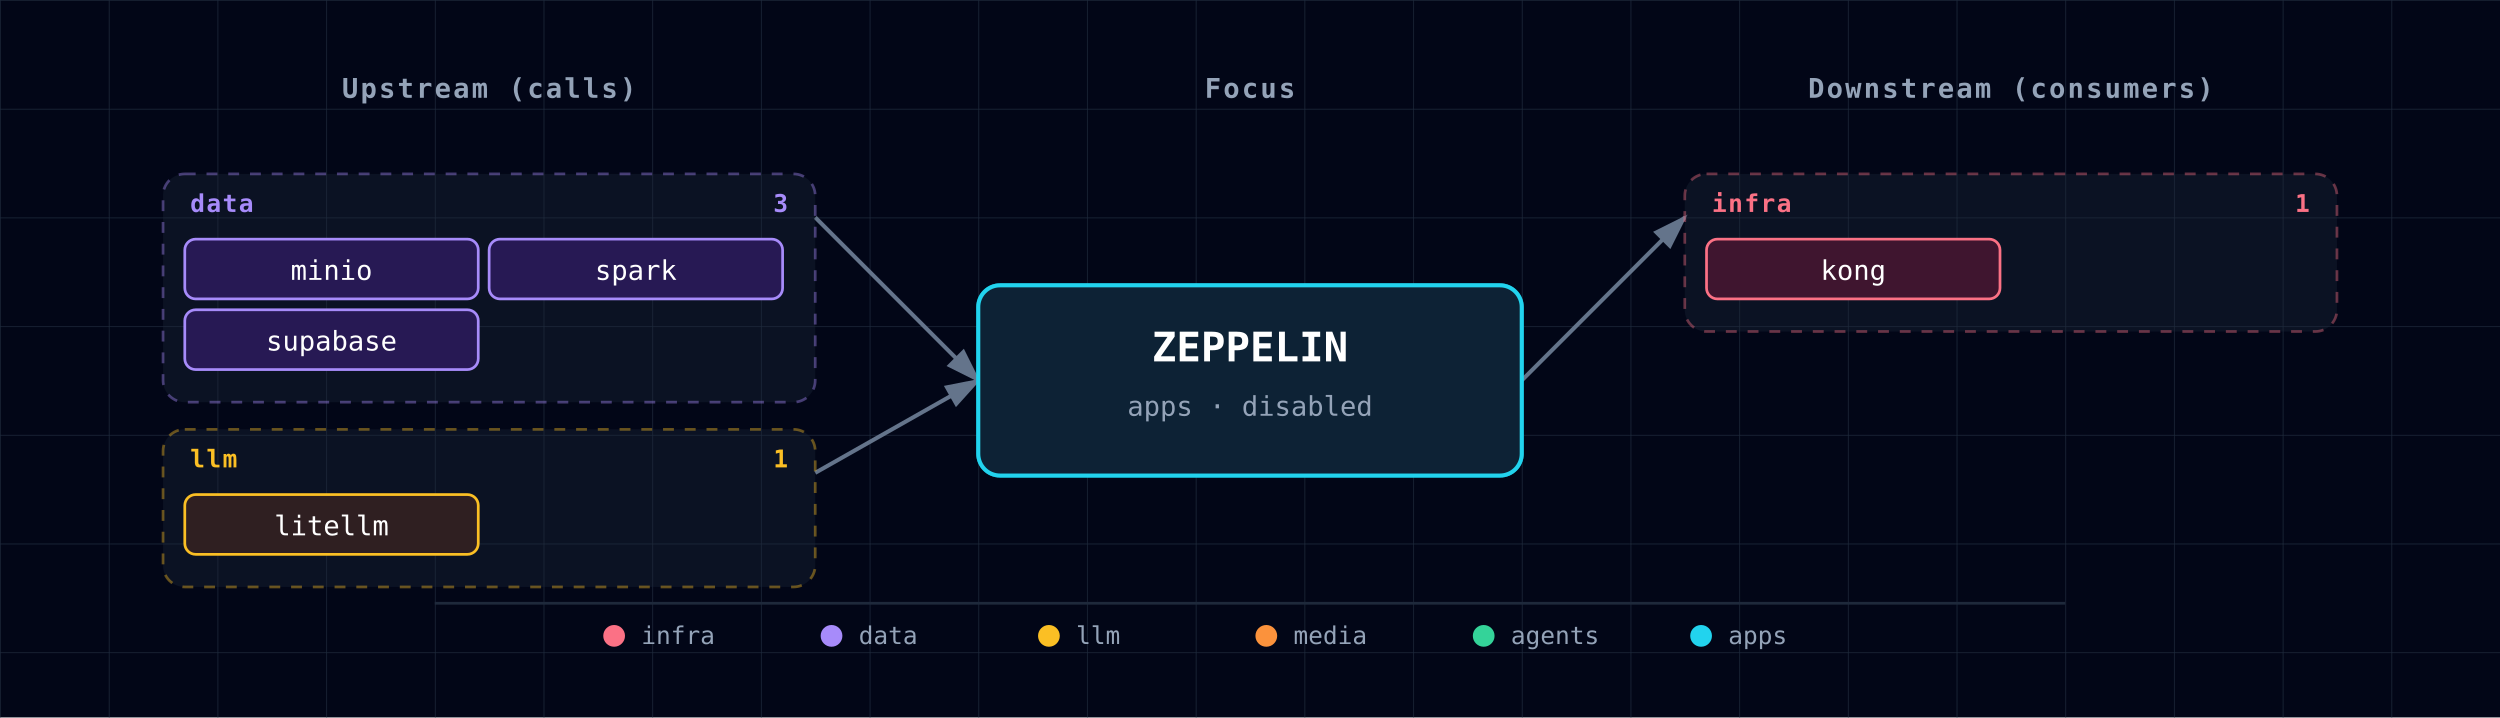
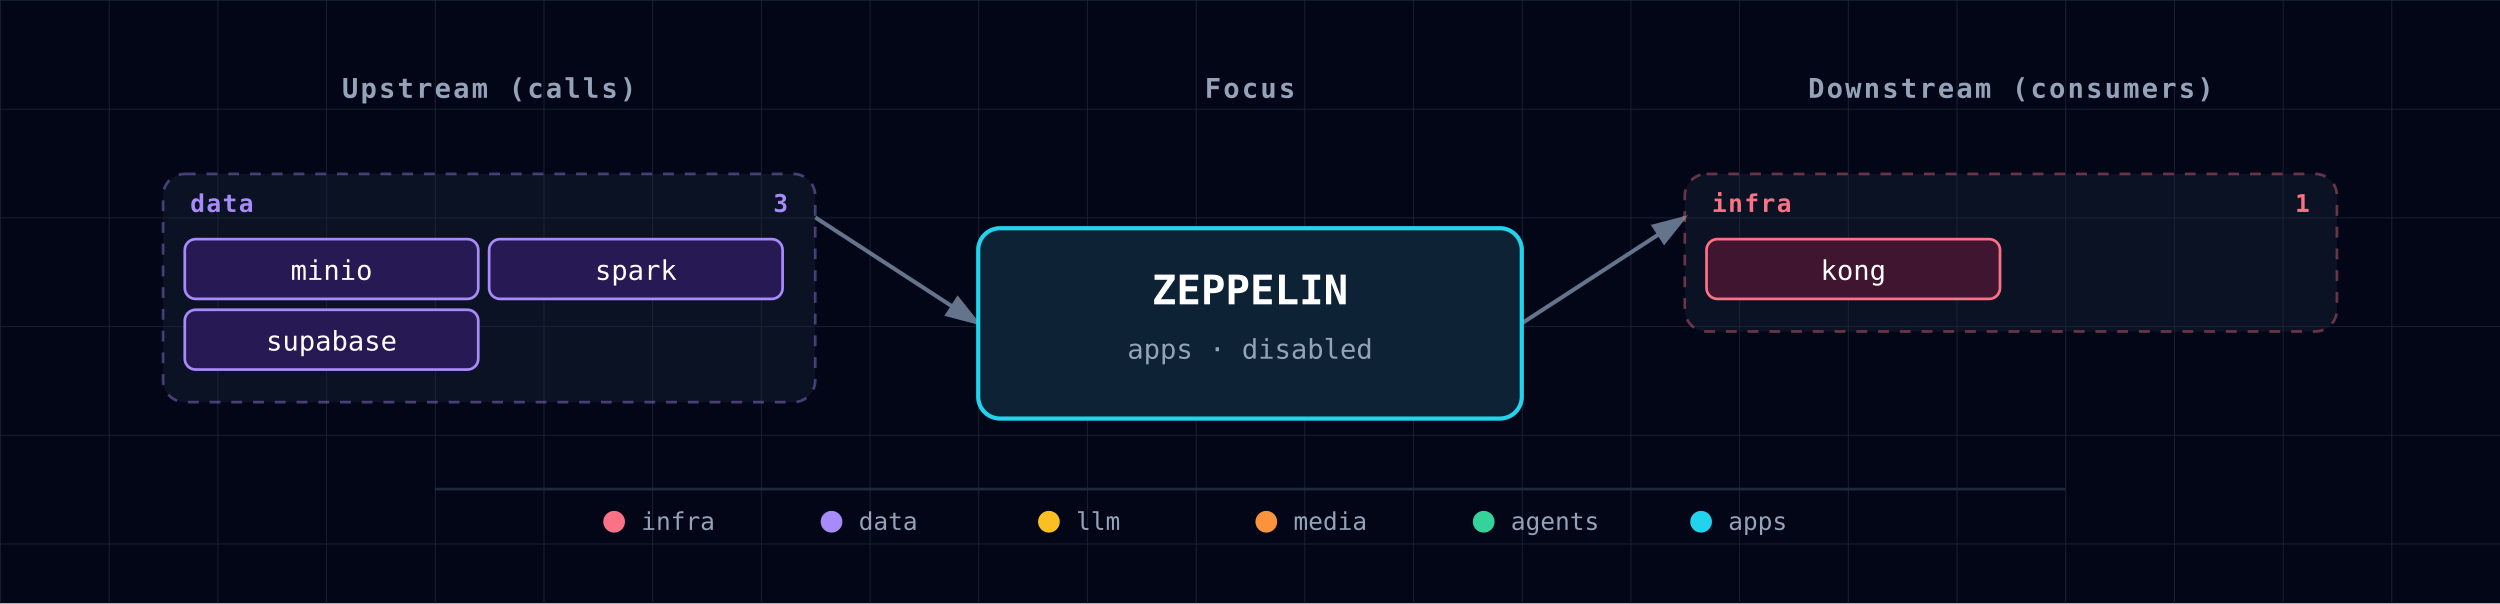
- <svg xmlns="http://www.w3.org/2000/svg" viewBox="0 0 920 264" font-family="'JetBrains Mono', 'Fira Code', Menlo, Consolas, monospace">
+ <svg xmlns="http://www.w3.org/2000/svg" viewBox="0 0 920 222" font-family="'JetBrains Mono', 'Fira Code', Menlo, Consolas, monospace">
  <defs>
    <pattern id="grid" width="40" height="40" patternUnits="userSpaceOnUse">
      <path d="M 40 0 L 0 0 0 40" fill="none" stroke="#1e293b" stroke-width="0.5" />
    </pattern>
    <marker id="arrowhead" markerWidth="9" markerHeight="6" refX="8" refY="3" orient="auto">
      <polygon points="0 0, 9 3, 0 6" fill="#64748b" />
    </marker>
    <filter id="focus-glow" x="-50%" y="-50%" width="200%" height="200%">
      <feGaussianBlur in="SourceAlpha" stdDeviation="6" />
      <feFlood flood-color="#22d3ee" flood-opacity="0.6" />
      <feComposite in2="SourceAlpha" operator="in" />
      <feMerge>
        <feMergeNode />
        <feMergeNode in="SourceGraphic" />
      </feMerge>
    </filter>
  </defs>
-   <rect width="920" height="264" fill="#020617" />
-   <rect width="920" height="264" fill="url(#grid)" />
+   <rect width="920" height="222" fill="#020617" />
+   <rect width="920" height="222" fill="url(#grid)" />
  <text x="180" y="36" fill="#94a3b8" font-size="10" font-weight="600" text-anchor="middle" letter-spacing="0.08em">Upstream (calls)</text>
  <text x="460" y="36" fill="#94a3b8" font-size="10" font-weight="600" text-anchor="middle" letter-spacing="0.08em">Focus</text>
  <text x="740" y="36" fill="#94a3b8" font-size="10" font-weight="600" text-anchor="middle" letter-spacing="0.08em">Downstream (consumers)</text>
-   <line x1="300" y1="80" x2="360" y2="140" stroke="#64748b" stroke-width="1.5" marker-end="url(#arrowhead)" />
-   <line x1="300" y1="174" x2="360" y2="140" stroke="#64748b" stroke-width="1.5" marker-end="url(#arrowhead)" />
-   <line x1="560" y1="140" x2="620" y2="80" stroke="#64748b" stroke-width="1.5" marker-end="url(#arrowhead)" />
+   <line x1="300" y1="80" x2="360" y2="119" stroke="#64748b" stroke-width="1.5" marker-end="url(#arrowhead)" />
+   <line x1="560" y1="119" x2="620" y2="80" stroke="#64748b" stroke-width="1.5" marker-end="url(#arrowhead)" />
  <g>
    <g class="cluster">
      <rect x="60" y="64" width="240" height="84" rx="8" fill="rgba(30,41,59,0.35)" stroke="#a78bfa" stroke-width="1" stroke-dasharray="4,4" stroke-opacity="0.4" />
      <text x="70" y="78" fill="#a78bfa" font-size="9" font-weight="700" text-anchor="start" style="letter-spacing:0.06em;text-transform:uppercase;">data</text>
      <text x="290" y="78" fill="#a78bfa" font-size="9" font-weight="600" text-anchor="end">3</text>
    </g>
    <g>
      <rect x="68" y="88" width="108" height="22" rx="4" fill="#0f172a" />
      <rect x="68" y="88" width="108" height="22" rx="4" fill="rgba(76, 29, 149, 0.4)" stroke="#a78bfa" stroke-width="1" />
      <text x="122" y="103" fill="white" font-size="10" text-anchor="middle">minio</text>
    </g>
    <g>
      <rect x="180" y="88" width="108" height="22" rx="4" fill="#0f172a" />
      <rect x="180" y="88" width="108" height="22" rx="4" fill="rgba(76, 29, 149, 0.4)" stroke="#a78bfa" stroke-width="1" />
      <text x="234" y="103" fill="white" font-size="10" text-anchor="middle">spark</text>
    </g>
    <g>
      <rect x="68" y="114" width="108" height="22" rx="4" fill="#0f172a" />
      <rect x="68" y="114" width="108" height="22" rx="4" fill="rgba(76, 29, 149, 0.4)" stroke="#a78bfa" stroke-width="1" />
      <text x="122" y="129" fill="white" font-size="10" text-anchor="middle">supabase</text>
    </g>
-     <g class="cluster">
-       <rect x="60" y="158" width="240" height="58" rx="8" fill="rgba(30,41,59,0.35)" stroke="#fbbf24" stroke-width="1" stroke-dasharray="4,4" stroke-opacity="0.4" />
-       <text x="70" y="172" fill="#fbbf24" font-size="9" font-weight="700" text-anchor="start" style="letter-spacing:0.06em;text-transform:uppercase;">llm</text>
-       <text x="290" y="172" fill="#fbbf24" font-size="9" font-weight="600" text-anchor="end">1</text>
-     </g>
-     <g>
-       <rect x="68" y="182" width="108" height="22" rx="4" fill="#0f172a" />
-       <rect x="68" y="182" width="108" height="22" rx="4" fill="rgba(120, 53, 15, 0.3)" stroke="#fbbf24" stroke-width="1" />
-       <text x="122" y="197" fill="white" font-size="10" text-anchor="middle">litellm</text>
-     </g>
  </g>
  <g>
    <g class="cluster">
      <rect x="620" y="64" width="240" height="58" rx="8" fill="rgba(30,41,59,0.35)" stroke="#fb7185" stroke-width="1" stroke-dasharray="4,4" stroke-opacity="0.4" />
      <text x="630" y="78" fill="#fb7185" font-size="9" font-weight="700" text-anchor="start" style="letter-spacing:0.06em;text-transform:uppercase;">infra</text>
      <text x="850" y="78" fill="#fb7185" font-size="9" font-weight="600" text-anchor="end">1</text>
    </g>
    <g>
      <rect x="628" y="88" width="108" height="22" rx="4" fill="#0f172a" />
      <rect x="628" y="88" width="108" height="22" rx="4" fill="rgba(136, 19, 55, 0.4)" stroke="#fb7185" stroke-width="1" />
      <text x="682" y="103" fill="white" font-size="10" text-anchor="middle">kong</text>
    </g>
  </g>
  <g class="focus" filter="url(#focus-glow)">
-     <rect x="360" y="105" width="200" height="70" rx="8" fill="#0f172a" />
-     <rect x="360" y="105" width="200" height="70" rx="8" fill="rgba(8, 51, 68, 0.4)" stroke="#22d3ee" stroke-width="1.5" />
-     <text x="460" y="133" fill="white" font-size="15" font-weight="700" text-anchor="middle">ZEPPELIN</text>
-     <text x="460" y="153" fill="#94a3b8" font-size="10" text-anchor="middle">apps · disabled</text>
+     <rect x="360" y="84" width="200" height="70" rx="8" fill="#0f172a" />
+     <rect x="360" y="84" width="200" height="70" rx="8" fill="rgba(8, 51, 68, 0.4)" stroke="#22d3ee" stroke-width="1.5" />
+     <text x="460" y="112" fill="white" font-size="15" font-weight="700" text-anchor="middle">ZEPPELIN</text>
+     <text x="460" y="132" fill="#94a3b8" font-size="10" text-anchor="middle">apps · disabled</text>
  </g>
  <g class="legend">
-     <line x1="160" y1="222" x2="760" y2="222" stroke="#1e293b" stroke-width="1" />
-     <circle cx="226" cy="234" r="4" fill="#fb7185" />
-     <text x="236" y="237" fill="#94a3b8" font-size="9" font-weight="400" text-anchor="start">infra</text>
-     <circle cx="306" cy="234" r="4" fill="#a78bfa" />
-     <text x="316" y="237" fill="#94a3b8" font-size="9" font-weight="400" text-anchor="start">data</text>
-     <circle cx="386" cy="234" r="4" fill="#fbbf24" />
-     <text x="396" y="237" fill="#94a3b8" font-size="9" font-weight="400" text-anchor="start">llm</text>
-     <circle cx="466" cy="234" r="4" fill="#fb923c" />
-     <text x="476" y="237" fill="#94a3b8" font-size="9" font-weight="400" text-anchor="start">media</text>
-     <circle cx="546" cy="234" r="4" fill="#34d399" />
-     <text x="556" y="237" fill="#94a3b8" font-size="9" font-weight="400" text-anchor="start">agents</text>
-     <circle cx="626" cy="234" r="4" fill="#22d3ee" />
-     <text x="636" y="237" fill="#94a3b8" font-size="9" font-weight="400" text-anchor="start">apps</text>
+     <line x1="160" y1="180" x2="760" y2="180" stroke="#1e293b" stroke-width="1" />
+     <circle cx="226" cy="192" r="4" fill="#fb7185" />
+     <text x="236" y="195" fill="#94a3b8" font-size="9" font-weight="400" text-anchor="start">infra</text>
+     <circle cx="306" cy="192" r="4" fill="#a78bfa" />
+     <text x="316" y="195" fill="#94a3b8" font-size="9" font-weight="400" text-anchor="start">data</text>
+     <circle cx="386" cy="192" r="4" fill="#fbbf24" />
+     <text x="396" y="195" fill="#94a3b8" font-size="9" font-weight="400" text-anchor="start">llm</text>
+     <circle cx="466" cy="192" r="4" fill="#fb923c" />
+     <text x="476" y="195" fill="#94a3b8" font-size="9" font-weight="400" text-anchor="start">media</text>
+     <circle cx="546" cy="192" r="4" fill="#34d399" />
+     <text x="556" y="195" fill="#94a3b8" font-size="9" font-weight="400" text-anchor="start">agents</text>
+     <circle cx="626" cy="192" r="4" fill="#22d3ee" />
+     <text x="636" y="195" fill="#94a3b8" font-size="9" font-weight="400" text-anchor="start">apps</text>
  </g>
</svg>
